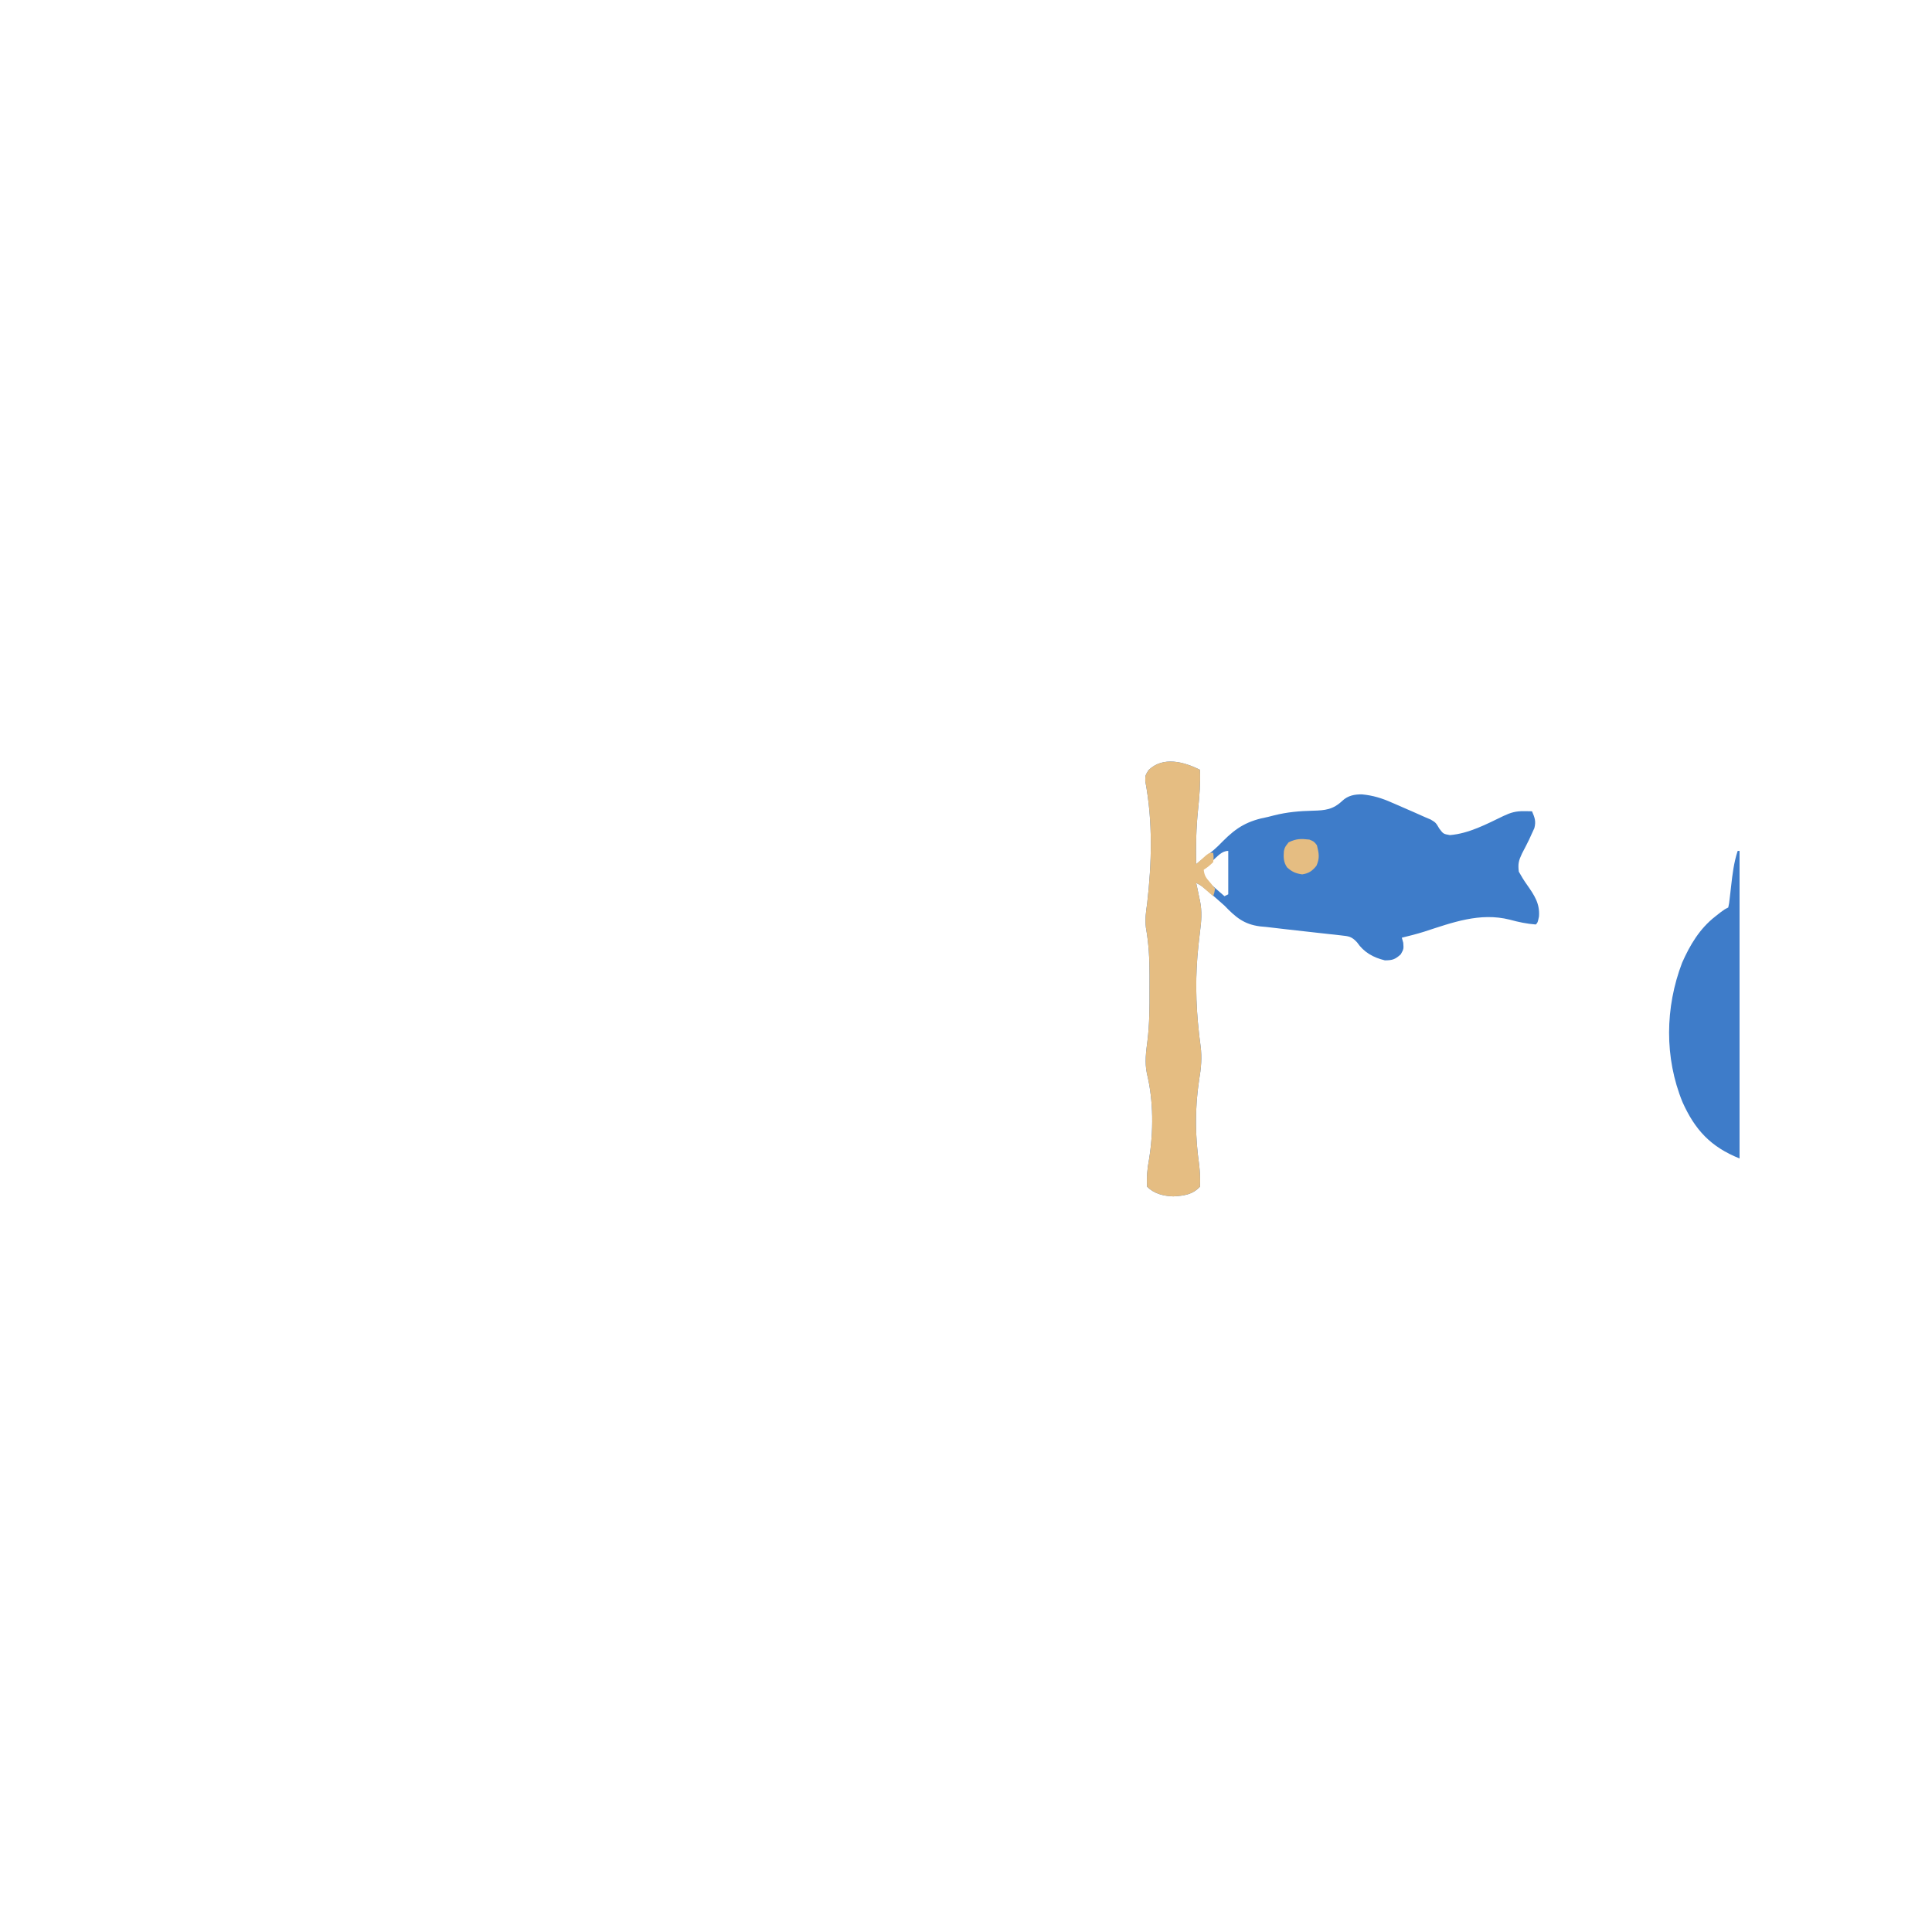
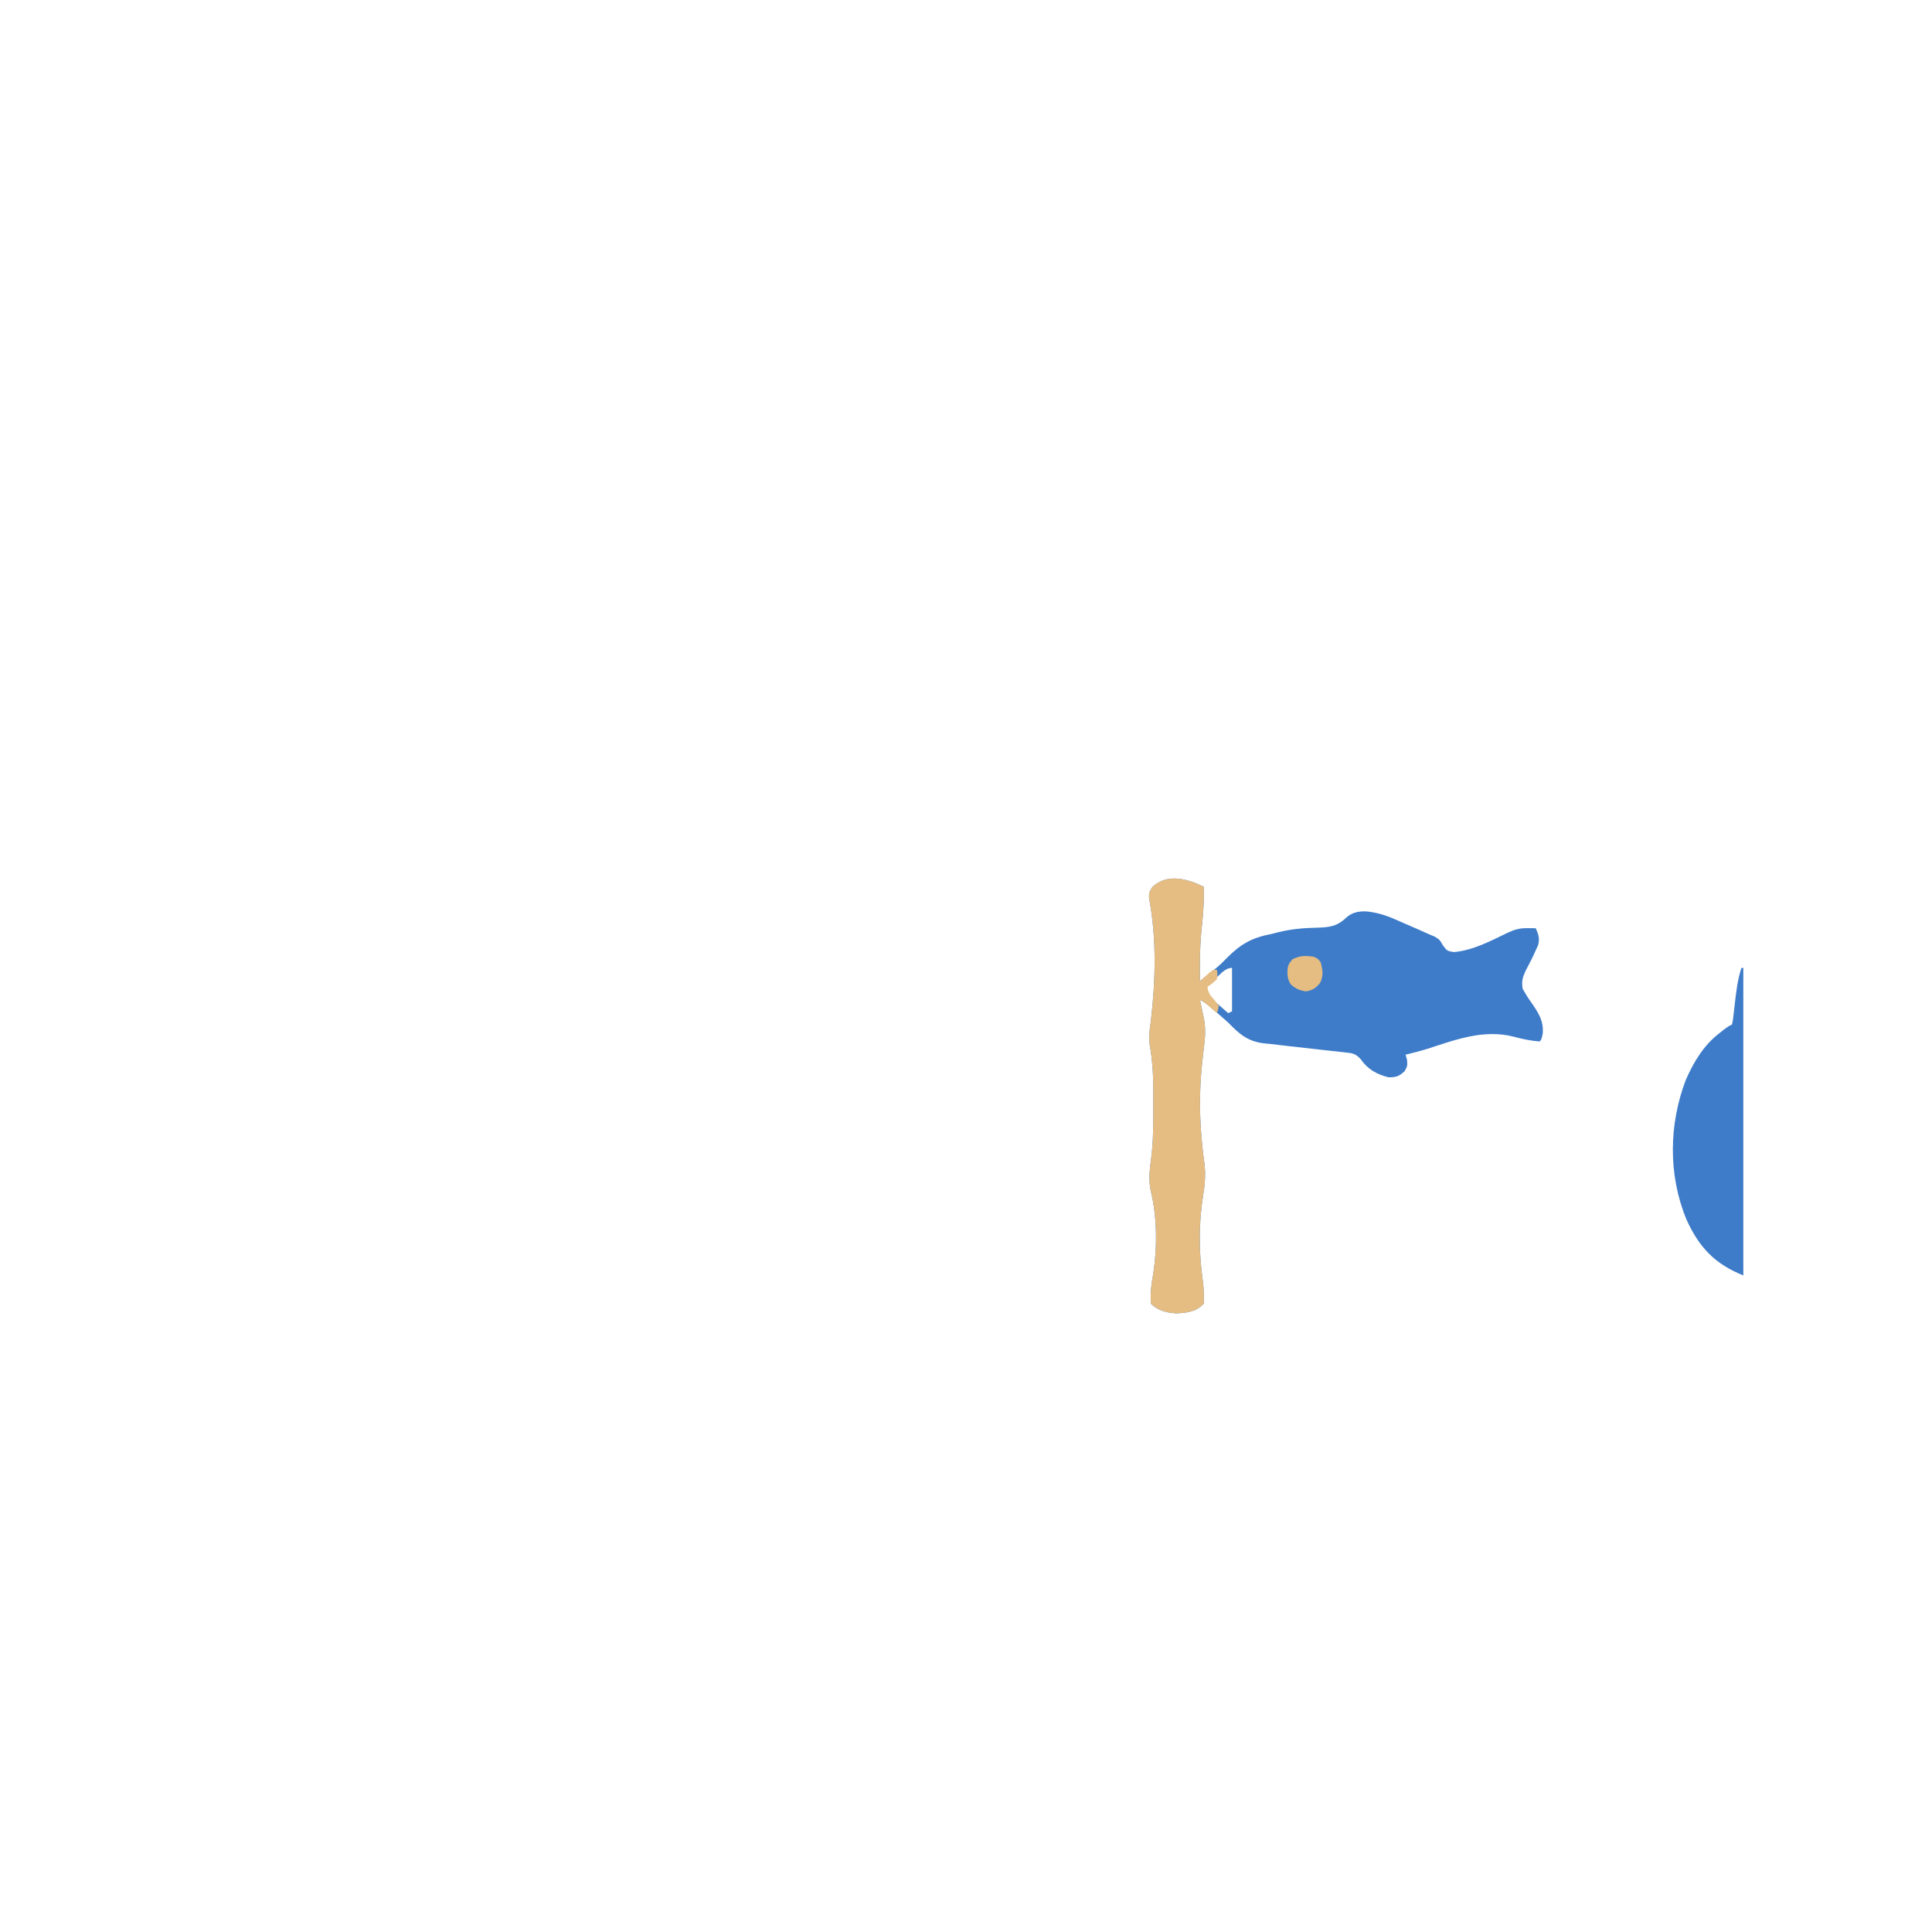
<svg xmlns="http://www.w3.org/2000/svg" viewBox="0 0 1024 1024" width="1024" height="1024">
-   <path fill="#3E7CC9" d="M 636 408 C 636.3 415.1 635.75 422.01 635 429.06 C 633.99 438.74 633.79 448.28 634 458 C 644.06 450.02 644.06 450.02 648.13 445.87 C 655.54 438.39 661.42 435 672 433 C 673.1 432.72 674.2 432.44 675.33 432.15 C 682.26 430.42 688.78 429.85 695.88 429.69 C 702.39 429.52 706.56 429.1 711.46 424.44 C 714.46 421.64 718 420.95 722.02 421.05 C 727.66 421.59 732.33 423.02 737.5 425.31 C 738.24 425.63 738.98 425.94 739.74 426.27 C 741.83 427.17 743.92 428.08 746 429 C 746.95 429.41 747.91 429.82 748.89 430.25 C 750.33 430.88 751.78 431.52 753.21 432.18 C 754.89 432.95 756.6 433.67 758.31 434.38 C 761 436 761 436 762.88 439.19 C 765 442 765 442 768.5 442.62 C 778.56 441.79 787.89 436.81 796.85 432.49 C 800.72 430.66 803.46 429.88 807.69 429.94 C 808.09 429.94 808.09 429.94 810.14 429.96 C 810.75 429.98 811.37 429.99 812 430 C 813.46 433.4 814.18 435.29 813.24 438.93 C 813.02 439.42 813.02 439.42 811.88 441.88 C 811.4 442.92 810.93 443.96 810.45 445.03 C 809.24 447.51 807.98 449.94 806.69 452.38 C 804.89 456.23 804.51 457.84 805 462 C 806.38 464.5 807.74 466.7 809.38 469 C 813.17 474.43 816.25 478.9 815.69 485.81 C 815 489 815 489 814 490 C 809.2 489.64 804.83 488.71 800.19 487.44 C 784.37 483.45 769.72 488.98 754.72 493.85 C 750.83 495.05 746.95 496.05 743 497 C 743.25 497.89 743.5 498.77 743.75 499.69 C 744 503 744 503 742.44 505.81 C 739.42 508.52 738.04 509 734 509 C 727.84 507.51 722.89 504.76 719.25 499.44 C 716.42 496.37 714.89 496.21 710.78 495.78 C 710.15 495.71 710.15 495.71 706.99 495.34 C 706.33 495.28 705.67 495.21 704.99 495.14 C 702.91 494.94 700.84 494.7 698.77 494.45 C 693.2 493.79 687.63 493.17 682.06 492.58 C 678.43 492.19 674.81 491.76 671.19 491.31 C 670.11 491.21 669.02 491.11 667.91 491.01 C 659.27 489.91 654.93 486.15 649 480 C 647.57 478.72 646.14 477.44 644.69 476.19 C 644.05 475.63 643.41 475.08 642.75 474.5 C 636.8 469.4 636.8 469.4 634 468 C 634.11 468.52 634.11 468.52 634.69 471.15 C 634.98 472.56 635.27 473.97 635.56 475.38 C 635.71 476.05 635.87 476.73 636.02 477.43 C 637.17 483.17 636.78 488.24 636 494 C 635.82 495.57 635.64 497.15 635.46 498.72 C 635.38 499.5 635.29 500.27 635.2 501.07 C 633.51 516.7 633.71 531.67 635.46 547.28 C 635.55 548.06 635.64 548.83 635.72 549.63 C 635.91 551.24 636.12 552.85 636.34 554.45 C 637.13 560.71 636.62 566.18 635.56 572.38 C 633.27 587.51 633.41 602.07 635.56 617.2 C 636.03 621.25 636.23 624.93 636 629 C 631.98 633.24 627.53 633.77 621.83 634.11 C 616.65 633.91 611.72 632.72 608 629 C 607.67 623.95 608.06 619.52 609 614.56 C 611.4 599.84 611.43 583.55 607.89 569.02 C 606.61 563.03 607.43 557.43 608.2 551.44 C 609.25 542.76 609.3 534.14 609.26 525.41 C 609.25 522.67 609.26 519.93 609.27 517.19 C 609.28 508.53 608.91 500.34 607.37 491.79 C 606.79 487.4 607.35 483.35 608 479 C 610.47 457.4 611.09 435.46 607.01 414 C 607 411 607 411 608.75 408.17 C 616.48 400.7 627.54 403.77 636 408ZM 642.88 456 C 642.31 456.48 641.75 456.95 641.17 457.45 C 639.77 458.63 638.39 459.81 637 461 C 637.4 465.41 640.4 467.54 643.56 470.25 C 644.08 470.71 644.6 471.17 645.14 471.64 C 646.42 472.77 647.71 473.89 649 475 C 649.66 474.67 650.32 474.34 651 474 C 651 466.41 651 458.82 651 451 C 647.58 451 645.37 453.86 642.88 456Z" />
-   <path fill="#E5BD82" d="M 636 408 C 636.3 415.1 635.75 422.01 635 429.06 C 633.99 438.74 633.79 448.28 634 458 C 634.48 457.57 634.96 457.13 635.46 456.69 C 636.09 456.13 636.72 455.57 637.38 455 C 638 454.44 638.63 453.89 639.27 453.31 C 641 452 641 452 643 452 C 643.31 454.25 643.31 454.25 643 457 C 640.5 459.31 640.5 459.31 638 461 C 638.38 464.33 639.33 465.38 641.62 468 C 642.41 468.99 643.19 469.98 644 471 C 643.65 473.19 643.65 473.19 643 475 C 642.52 474.58 642.04 474.16 641.54 473.72 C 640.91 473.17 640.28 472.63 639.62 472.06 C 639 471.52 638.37 470.97 637.73 470.41 C 636 469 636 469 634 468 C 634.11 468.52 634.11 468.52 634.69 471.15 C 634.98 472.56 635.27 473.97 635.56 475.38 C 635.71 476.05 635.87 476.73 636.02 477.43 C 637.17 483.17 636.78 488.24 636 494 C 635.82 495.57 635.64 497.15 635.46 498.72 C 635.38 499.5 635.29 500.27 635.2 501.07 C 633.51 516.7 633.71 531.67 635.46 547.28 C 635.55 548.06 635.64 548.83 635.72 549.63 C 635.91 551.24 636.12 552.85 636.34 554.45 C 637.13 560.71 636.62 566.18 635.56 572.38 C 633.27 587.51 633.41 602.07 635.56 617.2 C 636.03 621.25 636.23 624.93 636 629 C 631.98 633.24 627.53 633.77 621.83 634.11 C 616.65 633.91 611.72 632.72 608 629 C 607.67 623.95 608.06 619.52 609 614.56 C 611.4 599.84 611.43 583.55 607.89 569.02 C 606.61 563.03 607.43 557.43 608.2 551.44 C 609.25 542.76 609.3 534.14 609.26 525.41 C 609.25 522.67 609.26 519.93 609.27 517.19 C 609.28 508.53 608.91 500.34 607.37 491.79 C 606.79 487.4 607.35 483.35 608 479 C 610.47 457.4 611.09 435.46 607.01 414 C 607 411 607 411 608.75 408.17 C 616.48 400.7 627.54 403.77 636 408Z" />
-   <path fill="#3E7CC9" d="M 921 451 C 921.33 451 921.66 451 922 451 C 922 504.79 922 558.58 922 614 C 906.81 607.92 898.4 598.94 891.75 584.12 C 882.14 560.55 882.5 534 891.54 510.3 C 895.74 500.79 900.87 492.2 909.12 485.75 C 909.99 485.06 910.86 484.38 911.76 483.67 C 914 482 914 482 916 481 C 916.47 478.89 916.47 478.89 916.78 476.12 C 916.9 475.11 917.02 474.11 917.14 473.08 C 917.26 472.02 917.38 470.96 917.5 469.88 C 918.24 463.4 918.96 457.21 921 451Z" />
-   <path fill="#E5BD82" d="M 694 445 C 696.44 446 696.44 446 698 448 C 699.07 452.43 699.57 454.7 697.75 458.88 C 695.46 461.66 693.77 462.88 690.19 463.44 C 686.78 462.97 684.69 462.05 682.14 459.7 C 680.26 456.9 680.24 454.39 680.49 451.09 C 681 449 681 449 683 446.44 C 687.11 444.47 689.45 444.49 694 445Z" />
+   <path fill="#3E7CC9" d="M 638 470 C 638.3 477.1 637.75 484.01 637 491.06 C 635.99 500.74 635.79 510.28 636 520 C 646.06 512.02 646.06 512.02 650.13 507.87 C 657.54 500.39 663.42 497 674 495 C 675.1 494.72 676.2 494.44 677.33 494.15 C 684.26 492.42 690.78 491.85 697.88 491.69 C 704.39 491.52 708.56 491.1 713.46 486.44 C 716.46 483.64 720 482.95 724.02 483.05 C 729.66 483.59 734.33 485.02 739.5 487.31 C 740.24 487.63 740.98 487.94 741.74 488.27 C 743.83 489.17 745.92 490.08 748 491 C 748.95 491.41 749.91 491.82 750.89 492.25 C 752.33 492.88 753.78 493.52 755.21 494.18 C 756.89 494.95 758.6 495.67 760.31 496.38 C 763 498 763 498 764.88 501.19 C 767 504 767 504 770.5 504.62 C 780.56 503.79 789.89 498.81 798.85 494.49 C 802.72 492.66 805.46 491.88 809.69 491.94 C 810.09 491.94 810.09 491.94 812.14 491.96 C 812.75 491.98 813.37 491.99 814 492 C 815.46 495.4 816.18 497.29 815.24 500.93 C 815.02 501.42 815.02 501.42 813.88 503.88 C 813.4 504.92 812.93 505.96 812.45 507.03 C 811.24 509.51 809.98 511.94 808.69 514.38 C 806.89 518.23 806.51 519.84 807 524 C 808.38 526.5 809.74 528.7 811.38 531 C 815.17 536.43 818.25 540.9 817.69 547.81 C 817 551 817 551 816 552 C 811.2 551.64 806.83 550.71 802.19 549.44 C 786.37 545.45 771.72 550.98 756.72 555.85 C 752.83 557.05 748.95 558.05 745 559 C 745.25 559.89 745.5 560.77 745.75 561.69 C 746 565 746 565 744.44 567.81 C 741.42 570.52 740.04 571 736 571 C 729.84 569.51 724.89 566.76 721.25 561.44 C 718.42 558.37 716.89 558.21 712.78 557.78 C 712.15 557.71 712.15 557.71 708.99 557.34 C 708.33 557.28 707.67 557.21 706.99 557.14 C 704.91 556.94 702.84 556.7 700.77 556.45 C 695.2 555.79 689.63 555.17 684.06 554.58 C 680.43 554.19 676.81 553.76 673.19 553.31 C 672.11 553.21 671.02 553.11 669.91 553.01 C 661.27 551.91 656.93 548.15 651 542 C 649.57 540.72 648.14 539.44 646.69 538.19 C 646.05 537.63 645.41 537.08 644.75 536.5 C 638.8 531.4 638.8 531.4 636 530 C 636.11 530.52 636.11 530.52 636.69 533.15 C 636.98 534.56 637.27 535.97 637.56 537.38 C 637.71 538.05 637.87 538.73 638.02 539.43 C 639.17 545.17 638.78 550.24 638 556 C 637.82 557.57 637.64 559.15 637.46 560.72 C 637.38 561.5 637.29 562.27 637.2 563.07 C 635.51 578.7 635.71 593.67 637.46 609.28 C 637.55 610.06 637.64 610.83 637.72 611.63 C 637.91 613.24 638.12 614.85 638.34 616.45 C 639.13 622.71 638.62 628.18 637.56 634.38 C 635.27 649.51 635.41 664.07 637.56 679.2 C 638.03 683.25 638.23 686.93 638 691 C 633.98 695.24 629.53 695.77 623.83 696.11 C 618.65 695.91 613.72 694.72 610 691 C 609.67 685.95 610.06 681.52 611 676.56 C 613.4 661.84 613.43 645.55 609.89 631.02 C 608.61 625.03 609.43 619.43 610.2 613.44 C 611.25 604.76 611.3 596.14 611.26 587.41 C 611.25 584.67 611.26 581.93 611.27 579.19 C 611.28 570.53 610.91 562.34 609.37 553.79 C 608.79 549.4 609.35 545.35 610 541 C 612.47 519.4 613.09 497.46 609.01 476 C 609 473 609 473 610.75 470.17 C 618.48 462.7 629.54 465.77 638 470ZM 644.88 518 C 644.31 518.48 643.75 518.95 643.17 519.45 C 641.77 520.63 640.39 521.81 639 523 C 639.4 527.41 642.4 529.54 645.56 532.25 C 646.08 532.71 646.6 533.17 647.14 533.64 C 648.42 534.77 649.71 535.89 651 537 C 651.66 536.67 652.32 536.34 653 536 C 653 528.41 653 520.82 653 513 C 649.58 513 647.37 515.86 644.88 518Z" />
+   <path fill="#E5BD82" d="M 638 470 C 638.3 477.1 637.75 484.01 637 491.06 C 635.99 500.74 635.79 510.28 636 520 C 636.48 519.57 636.96 519.13 637.46 518.69 C 638.09 518.13 638.72 517.57 639.38 517 C 640 516.44 640.63 515.89 641.27 515.31 C 643 514 643 514 645 514 C 645.31 516.25 645.31 516.25 645 519 C 642.5 521.31 642.5 521.31 640 523 C 640.38 526.33 641.33 527.38 643.62 530 C 644.41 530.99 645.19 531.98 646 533 C 645.65 535.19 645.65 535.19 645 537 C 644.52 536.58 644.04 536.16 643.54 535.72 C 642.91 535.17 642.28 534.63 641.62 534.06 C 641 533.52 640.37 532.97 639.73 532.41 C 638 531 638 531 636 530 C 636.11 530.52 636.11 530.52 636.69 533.15 C 636.98 534.56 637.27 535.97 637.56 537.38 C 637.71 538.05 637.87 538.73 638.02 539.43 C 639.17 545.17 638.78 550.24 638 556 C 637.82 557.57 637.64 559.15 637.46 560.72 C 637.38 561.5 637.29 562.27 637.2 563.07 C 635.51 578.7 635.71 593.67 637.46 609.28 C 637.55 610.06 637.64 610.83 637.72 611.63 C 637.91 613.24 638.12 614.85 638.34 616.45 C 639.13 622.71 638.62 628.18 637.56 634.38 C 635.27 649.51 635.41 664.07 637.56 679.2 C 638.03 683.25 638.23 686.93 638 691 C 633.98 695.24 629.53 695.77 623.83 696.11 C 618.65 695.91 613.72 694.72 610 691 C 609.67 685.95 610.06 681.52 611 676.56 C 613.4 661.84 613.43 645.55 609.89 631.02 C 608.61 625.03 609.43 619.43 610.2 613.44 C 611.25 604.76 611.3 596.14 611.26 587.41 C 611.25 584.67 611.26 581.93 611.27 579.19 C 611.28 570.53 610.91 562.34 609.37 553.79 C 608.79 549.4 609.35 545.35 610 541 C 612.47 519.4 613.09 497.46 609.01 476 C 609 473 609 473 610.75 470.17 C 618.48 462.7 629.54 465.77 638 470Z" />
+   <path fill="#3E7CC9" d="M 923 513 C 923.33 513 923.66 513 924 513 C 924 566.79 924 620.58 924 676 C 908.81 669.92 900.4 660.94 893.75 646.12 C 884.14 622.55 884.5 596 893.54 572.3 C 897.74 562.79 902.87 554.2 911.12 547.75 C 911.99 547.06 912.86 546.38 913.76 545.67 C 916 544 916 544 918 543 C 918.47 540.89 918.47 540.89 918.78 538.12 C 918.9 537.11 919.02 536.11 919.14 535.08 C 919.26 534.02 919.38 532.96 919.5 531.88 C 920.24 525.4 920.96 519.21 923 513Z" />
+   <path fill="#E5BD82" d="M 696 507 C 698.44 508 698.44 508 700 510 C 701.07 514.43 701.57 516.7 699.75 520.88 C 697.46 523.66 695.77 524.88 692.19 525.44 C 688.78 524.97 686.69 524.05 684.14 521.7 C 682.26 518.9 682.24 516.39 682.49 513.09 C 683 511 683 511 685 508.44 C 689.11 506.47 691.45 506.49 696 507Z" />
</svg>
